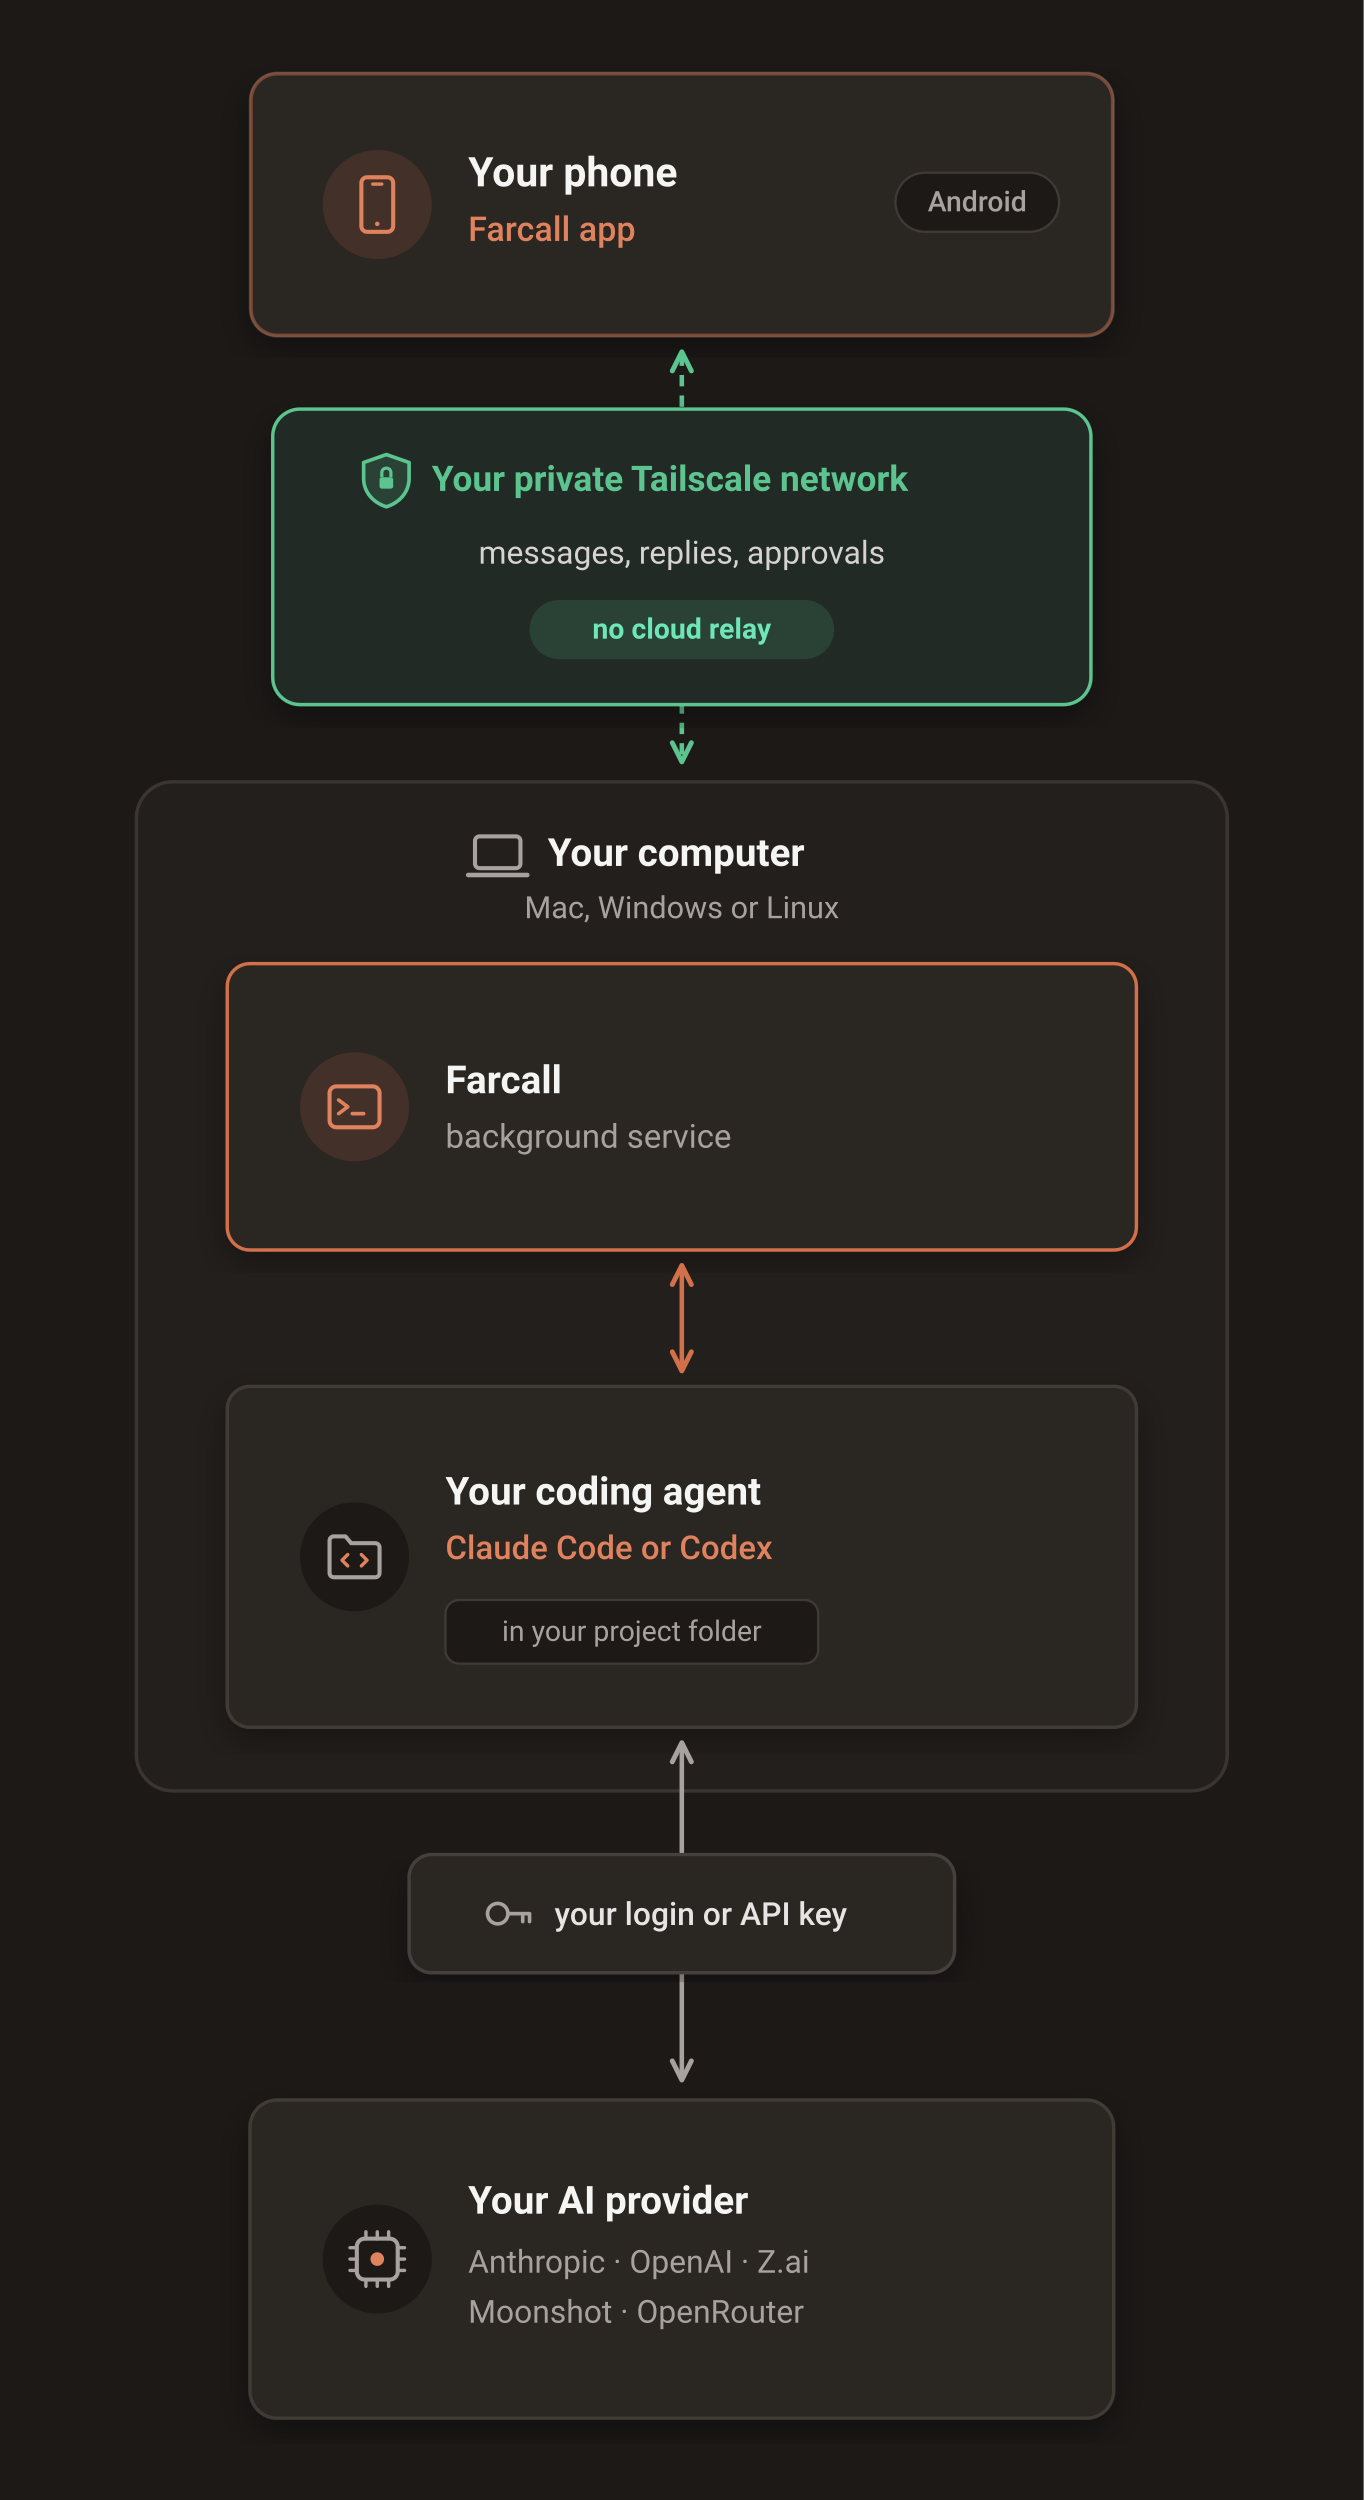
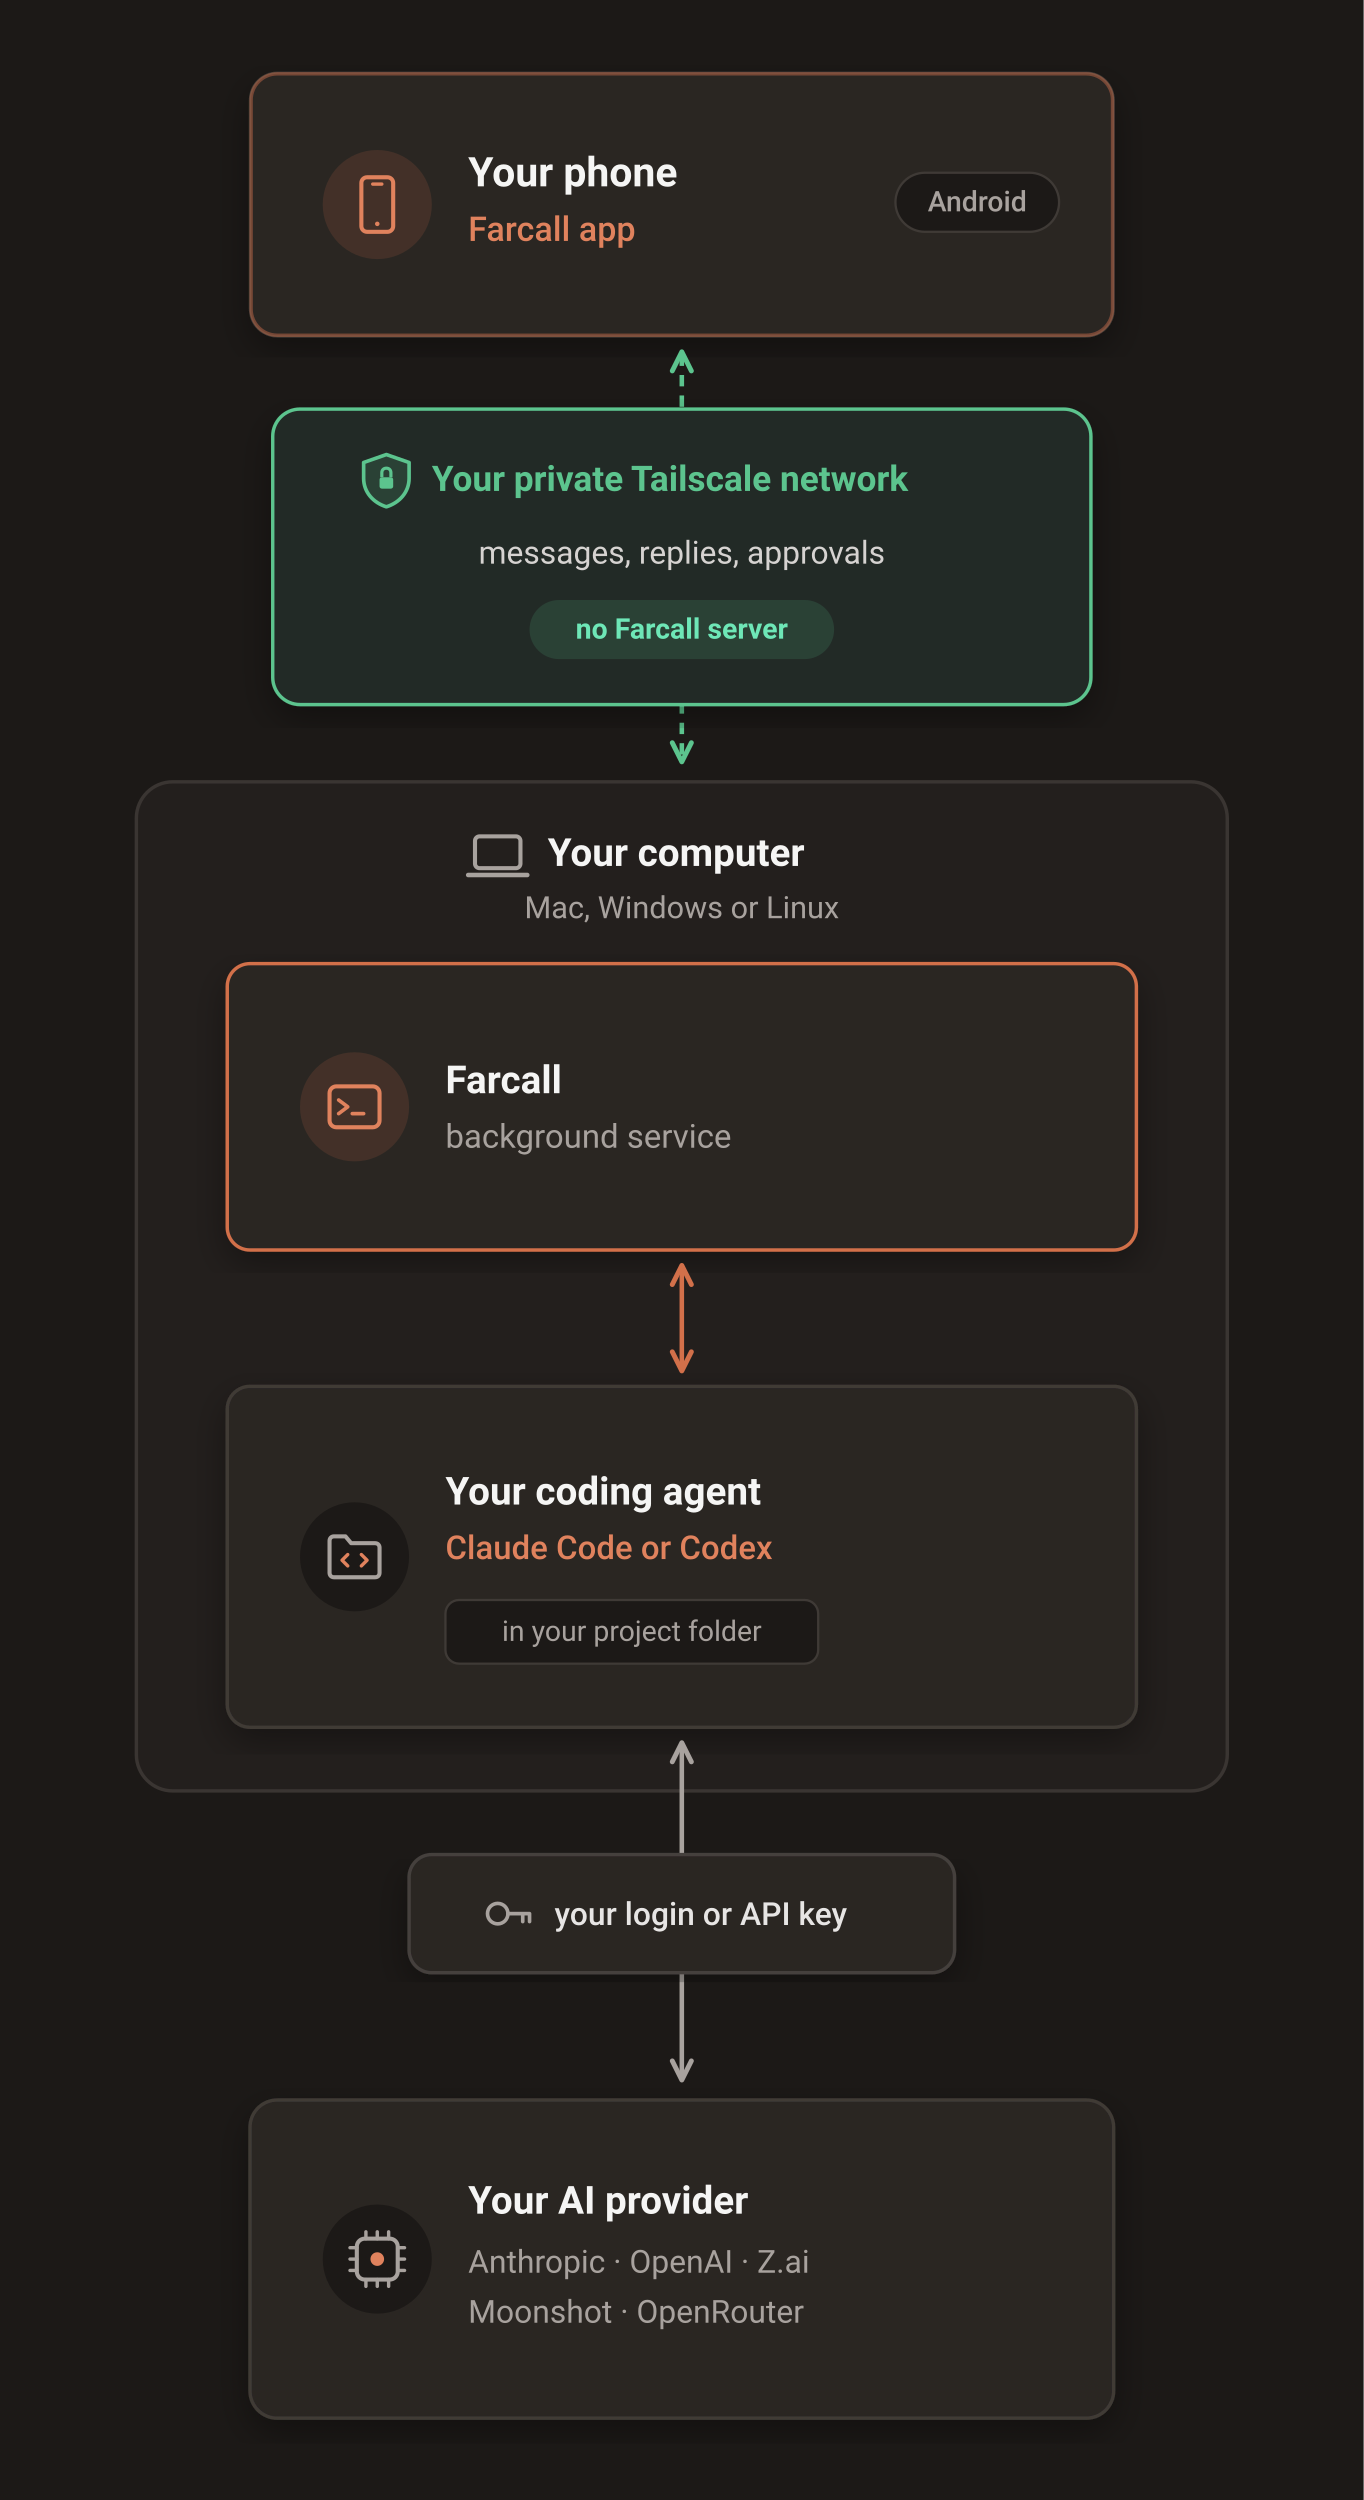
<svg xmlns="http://www.w3.org/2000/svg" viewBox="0 0 600 1100" width="100%" height="100%" font-family="system-ui, -apple-system, 'Segoe UI', Roboto, sans-serif">
  <defs>
    <filter id="shadow-td" x="-8%" y="-8%" width="116%" height="116%">
      <feDropShadow dx="0" dy="6" stdDeviation="8" flood-color="#000000" flood-opacity="0.35" />
    </filter>
    <marker id="arr-em-end-td" viewBox="0 0 10 10" refX="7" refY="5" markerWidth="6" markerHeight="6" orient="auto">
      <path d="M 1 1.5 L 8 5 L 1 8.5" fill="none" stroke="#5CC48E" stroke-width="1.8" stroke-linecap="round" stroke-linejoin="round" />
    </marker>
    <marker id="arr-em-start-td" viewBox="0 0 10 10" refX="3" refY="5" markerWidth="6" markerHeight="6" orient="auto">
      <path d="M 9 1.5 L 2 5 L 9 8.5" fill="none" stroke="#5CC48E" stroke-width="1.8" stroke-linecap="round" stroke-linejoin="round" />
    </marker>
    <marker id="arr-tc-end-td" viewBox="0 0 10 10" refX="7" refY="5" markerWidth="6" markerHeight="6" orient="auto">
      <path d="M 1 1.5 L 8 5 L 1 8.5" fill="none" stroke="#D2704A" stroke-width="1.8" stroke-linecap="round" stroke-linejoin="round" />
    </marker>
    <marker id="arr-tc-start-td" viewBox="0 0 10 10" refX="3" refY="5" markerWidth="6" markerHeight="6" orient="auto">
      <path d="M 9 1.5 L 2 5 L 9 8.5" fill="none" stroke="#D2704A" stroke-width="1.8" stroke-linecap="round" stroke-linejoin="round" />
    </marker>
    <marker id="arr-st-end-td" viewBox="0 0 10 10" refX="7" refY="5" markerWidth="6" markerHeight="6" orient="auto">
      <path d="M 1 1.5 L 8 5 L 1 8.5" fill="none" stroke="#A8A29E" stroke-width="1.8" stroke-linecap="round" stroke-linejoin="round" />
    </marker>
    <marker id="arr-st-start-td" viewBox="0 0 10 10" refX="3" refY="5" markerWidth="6" markerHeight="6" orient="auto">
      <path d="M 9 1.5 L 2 5 L 9 8.5" fill="none" stroke="#A8A29E" stroke-width="1.8" stroke-linecap="round" stroke-linejoin="round" />
    </marker>
  </defs>
  <rect width="600" height="1100" fill="#1C1917" />
  <g filter="url(#shadow-td)">
    <rect x="110" y="32" width="380" height="116" rx="12" fill="#292524" stroke="#3F3A36" stroke-width="1" />
    <rect x="110.5" y="32.5" width="379" height="115" rx="11.5" fill="none" stroke="#D2704A" stroke-width="1.5" stroke-opacity="0.45" />
  </g>
  <g transform="translate(142, 66)">
    <circle cx="24" cy="24" r="24" fill="#D2704A" fill-opacity="0.15" />
    <rect x="17" y="12" width="14" height="24" rx="2.5" fill="none" stroke="#E0825D" stroke-width="1.8" />
    <line x1="22" y1="15" x2="26" y2="15" stroke="#E0825D" stroke-width="1.5" stroke-linecap="round" />
    <circle cx="24" cy="32.5" r="1" fill="#E0825D" />
  </g>
  <text x="206" y="82" font-size="18" font-weight="600" fill="#F5F5F4">Your phone</text>
  <text x="206" y="106" font-size="15" font-weight="500" fill="#E0825D">Farcall app</text>
  <rect x="394" y="76" width="72" height="26" rx="13" fill="#1C1917" stroke="#3F3A36" stroke-width="1" />
  <text x="430" y="93" text-anchor="middle" font-size="12.5" font-weight="500" fill="#A8A29E">Android</text>
  <line x1="300" y1="156" x2="300" y2="334" stroke="#5CC48E" stroke-width="2" stroke-dasharray="5 4" marker-start="url(#arr-em-start-td)" marker-end="url(#arr-em-end-td)" />
  <g filter="url(#shadow-td)">
    <rect x="120" y="180" width="360" height="130" rx="12" fill="#232926" stroke="#5CC48E" stroke-width="1.5" />
  </g>
  <g transform="translate(158, 198)">
    <path d="M 12 2 L 22 5.5 L 22 12.5 C 22 18.5 17.8 23.2 12 25 C 6.2 23.2 2 18.5 2 12.5 L 2 5.5 Z" fill="#5CC48E" fill-opacity="0.15" stroke="#5CC48E" stroke-width="1.6" stroke-linejoin="round" />
    <rect x="9" y="12" width="6" height="5" rx="1" fill="#5CC48E" />
    <path d="M 10 12 L 10 10 C 10 8.8 10.8 8 12 8 C 13.2 8 14 8.8 14 10 L 14 12" fill="none" stroke="#5CC48E" stroke-width="1.4" />
    <text x="32" y="18" font-size="15.5" font-weight="600" fill="#5CC48E">Your private Tailscale network</text>
  </g>
  <text x="300" y="248" text-anchor="middle" font-size="14" fill="#D6D3D1">messages, replies, approvals</text>
  <rect x="233" y="264" width="134" height="26" rx="13" fill="#5CC48E" fill-opacity="0.15" />
-   <text x="300" y="281" text-anchor="middle" font-size="12.5" font-weight="600" fill="#6EE7B7">no cloud relay</text>
+   <text x="300" y="281" text-anchor="middle" font-size="12.5" font-weight="600" fill="#6EE7B7">no Farcall server</text>
  <rect x="60" y="344" width="480" height="444" rx="16" fill="#231F1D" stroke="#3A3532" stroke-width="1.5" />
  <g transform="translate(205, 366)">
    <rect x="4" y="2" width="20" height="14" rx="2" fill="none" stroke="#A8A29E" stroke-width="1.8" />
    <path d="M 1 19 L 27 19" stroke="#A8A29E" stroke-width="2" stroke-linecap="round" />
    <text x="36" y="15" font-size="17" font-weight="600" fill="#F5F5F4">Your computer</text>
  </g>
  <text x="300" y="404" text-anchor="middle" font-size="13.5" fill="#A8A29E">Mac, Windows or Linux</text>
  <g filter="url(#shadow-td)">
    <rect x="100" y="424" width="400" height="126" rx="10" fill="#292524" stroke="#D2704A" stroke-width="1.5" />
  </g>
  <g transform="translate(132, 463)">
    <circle cx="24" cy="24" r="24" fill="#D2704A" fill-opacity="0.15" />
    <rect x="13" y="15" width="22" height="18" rx="3" fill="none" stroke="#E0825D" stroke-width="1.8" />
    <path d="M 17 21 L 21 24 L 17 27" fill="none" stroke="#E0825D" stroke-width="1.6" stroke-linecap="round" stroke-linejoin="round" />
    <line x1="23" y1="27" x2="28" y2="27" stroke="#E0825D" stroke-width="1.6" stroke-linecap="round" />
  </g>
  <text x="196" y="481" font-size="17" font-weight="600" fill="#F5F5F4">Farcall</text>
  <text x="196" y="505" font-size="14.5" fill="#A8A29E">background service</text>
  <line x1="300" y1="558" x2="300" y2="602" stroke="#D2704A" stroke-width="2" marker-start="url(#arr-tc-start-td)" marker-end="url(#arr-tc-end-td)" />
  <g filter="url(#shadow-td)">
    <rect x="100" y="610" width="400" height="150" rx="10" fill="#292524" stroke="#3F3A36" stroke-width="1.5" />
  </g>
  <g transform="translate(132, 661)">
    <circle cx="24" cy="24" r="24" fill="#1C1917" />
    <path d="M 13 17 C 13 15.8 13.8 15 15 15 L 20 15 L 22.5 18 L 33 18 C 34.2 18 35 18.8 35 20 L 35 31 C 35 32.2 34.2 33 33 33 L 15 33 C 13.8 33 13 32.2 13 31 Z" fill="none" stroke="#A8A29E" stroke-width="1.8" stroke-linejoin="round" />
    <path d="M 21 23 L 18.5 25.5 L 21 28 M 27 23 L 29.5 25.5 L 27 28" fill="none" stroke="#E0825D" stroke-width="1.5" stroke-linecap="round" stroke-linejoin="round" />
  </g>
  <text x="196" y="662" font-size="17" font-weight="600" fill="#F5F5F4">Your coding agent</text>
  <text x="196" y="686" font-size="14.5" font-weight="500" fill="#E0825D">Claude Code or Codex</text>
  <rect x="196" y="704" width="164" height="28" rx="6" fill="#1C1917" stroke="#3F3A36" stroke-width="1" />
  <text x="278" y="722" text-anchor="middle" font-size="12.5" fill="#A8A29E">in your project folder</text>
  <line x1="300" y1="768" x2="300" y2="914" stroke="#A8A29E" stroke-width="2" marker-start="url(#arr-st-start-td)" marker-end="url(#arr-st-end-td)" />
  <g filter="url(#shadow-td)">
    <rect x="180" y="816" width="240" height="52" rx="10" fill="#292524" stroke="#44403C" stroke-width="1.5" />
  </g>
  <g transform="translate(212, 833)">
    <circle cx="7" cy="9" r="4.5" fill="none" stroke="#A8A29E" stroke-width="1.6" />
    <path d="M 11.5 9 L 21 9 M 18 9 L 18 12.5 M 21 9 L 21 12.5" fill="none" stroke="#A8A29E" stroke-width="1.6" stroke-linecap="round" />
    <text x="32" y="14" font-size="14" font-weight="500" fill="#E7E5E4">your login or API key</text>
  </g>
  <g filter="url(#shadow-td)">
    <rect x="110" y="924" width="380" height="140" rx="12" fill="#292524" stroke="#3F3A36" stroke-width="1.5" />
  </g>
  <g transform="translate(142, 970)">
    <circle cx="24" cy="24" r="24" fill="#1C1917" />
    <rect x="15" y="15" width="18" height="18" rx="3.5" fill="none" stroke="#A8A29E" stroke-width="1.8" />
    <path d="M 19 12 L 19 15 M 24 12 L 24 15 M 29 12 L 29 15 M 19 33 L 19 36 M 24 33 L 24 36 M 29 33 L 29 36 M 12 19 L 15 19 M 12 24 L 15 24 M 12 29 L 15 29 M 33 19 L 36 19 M 33 24 L 36 24 M 33 29 L 36 29" stroke="#A8A29E" stroke-width="1.5" stroke-linecap="round" />
    <circle cx="24" cy="24" r="3" fill="#E0825D" />
  </g>
  <text x="206" y="974" font-size="17" font-weight="600" fill="#F5F5F4">Your AI provider</text>
  <text x="206" y="1000" font-size="14" fill="#A8A29E">Anthropic · OpenAI · Z.ai</text>
  <text x="206" y="1022" font-size="14" fill="#A8A29E">Moonshot · OpenRouter</text>
</svg>
